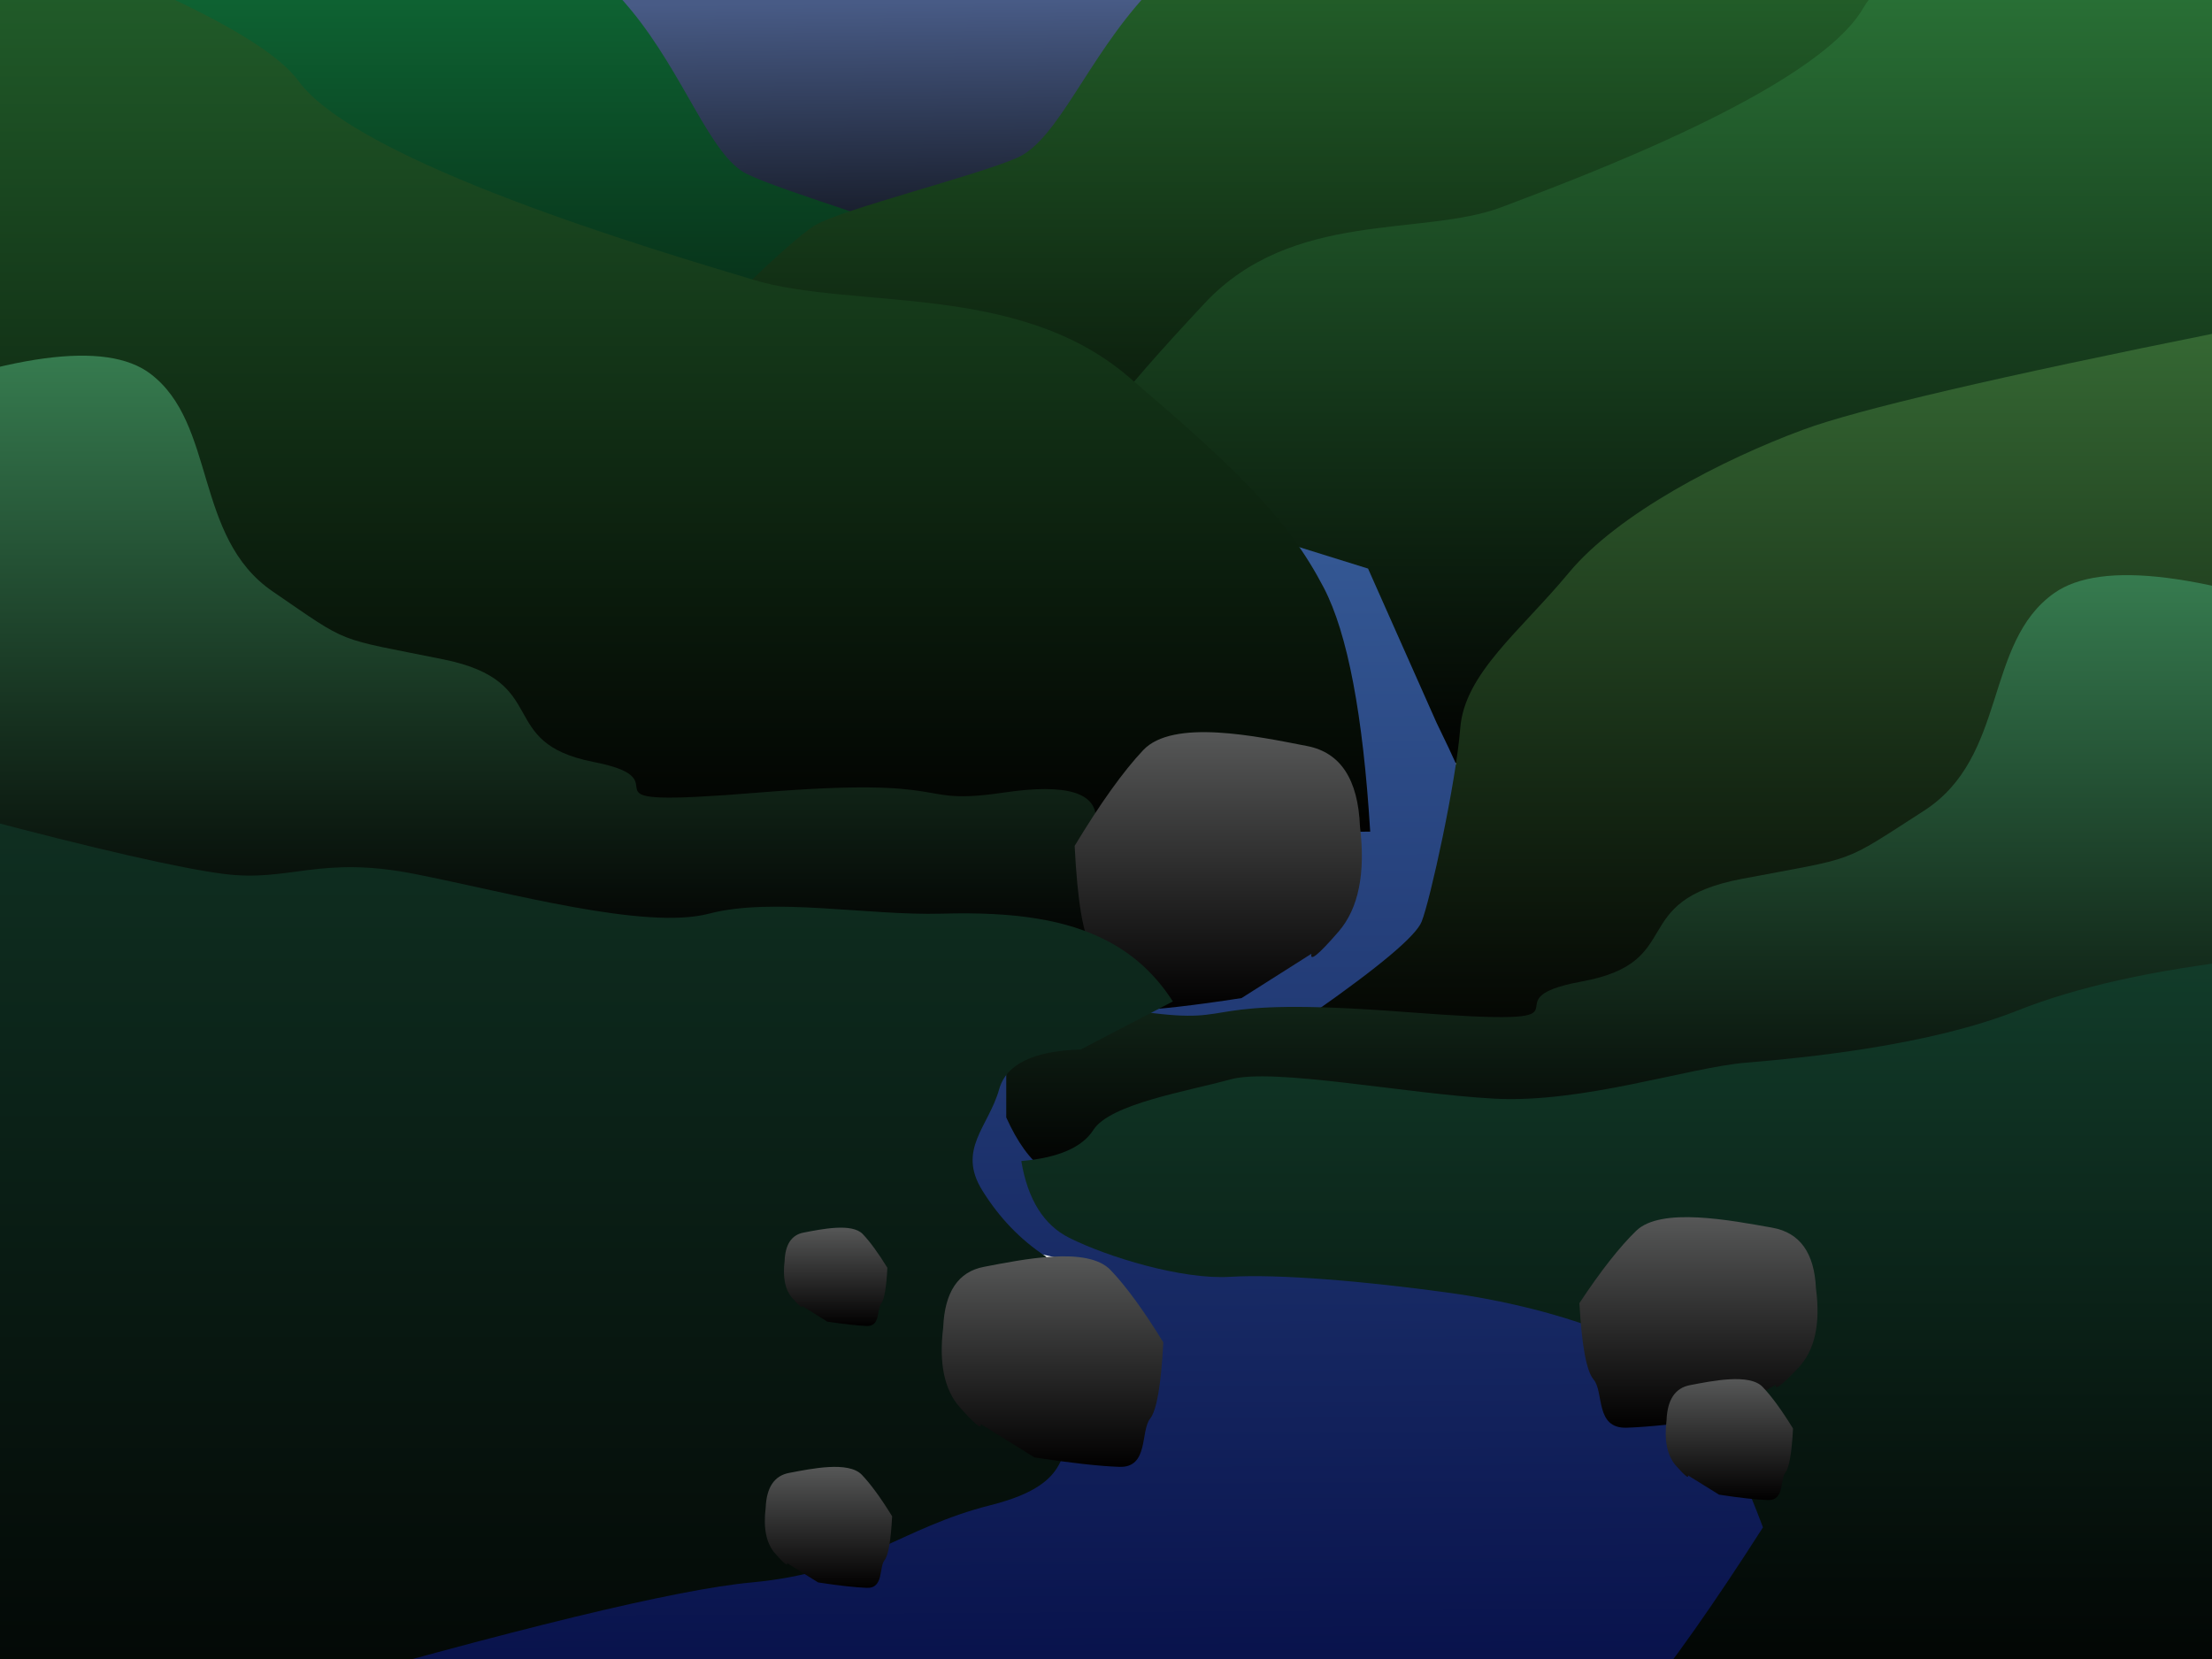
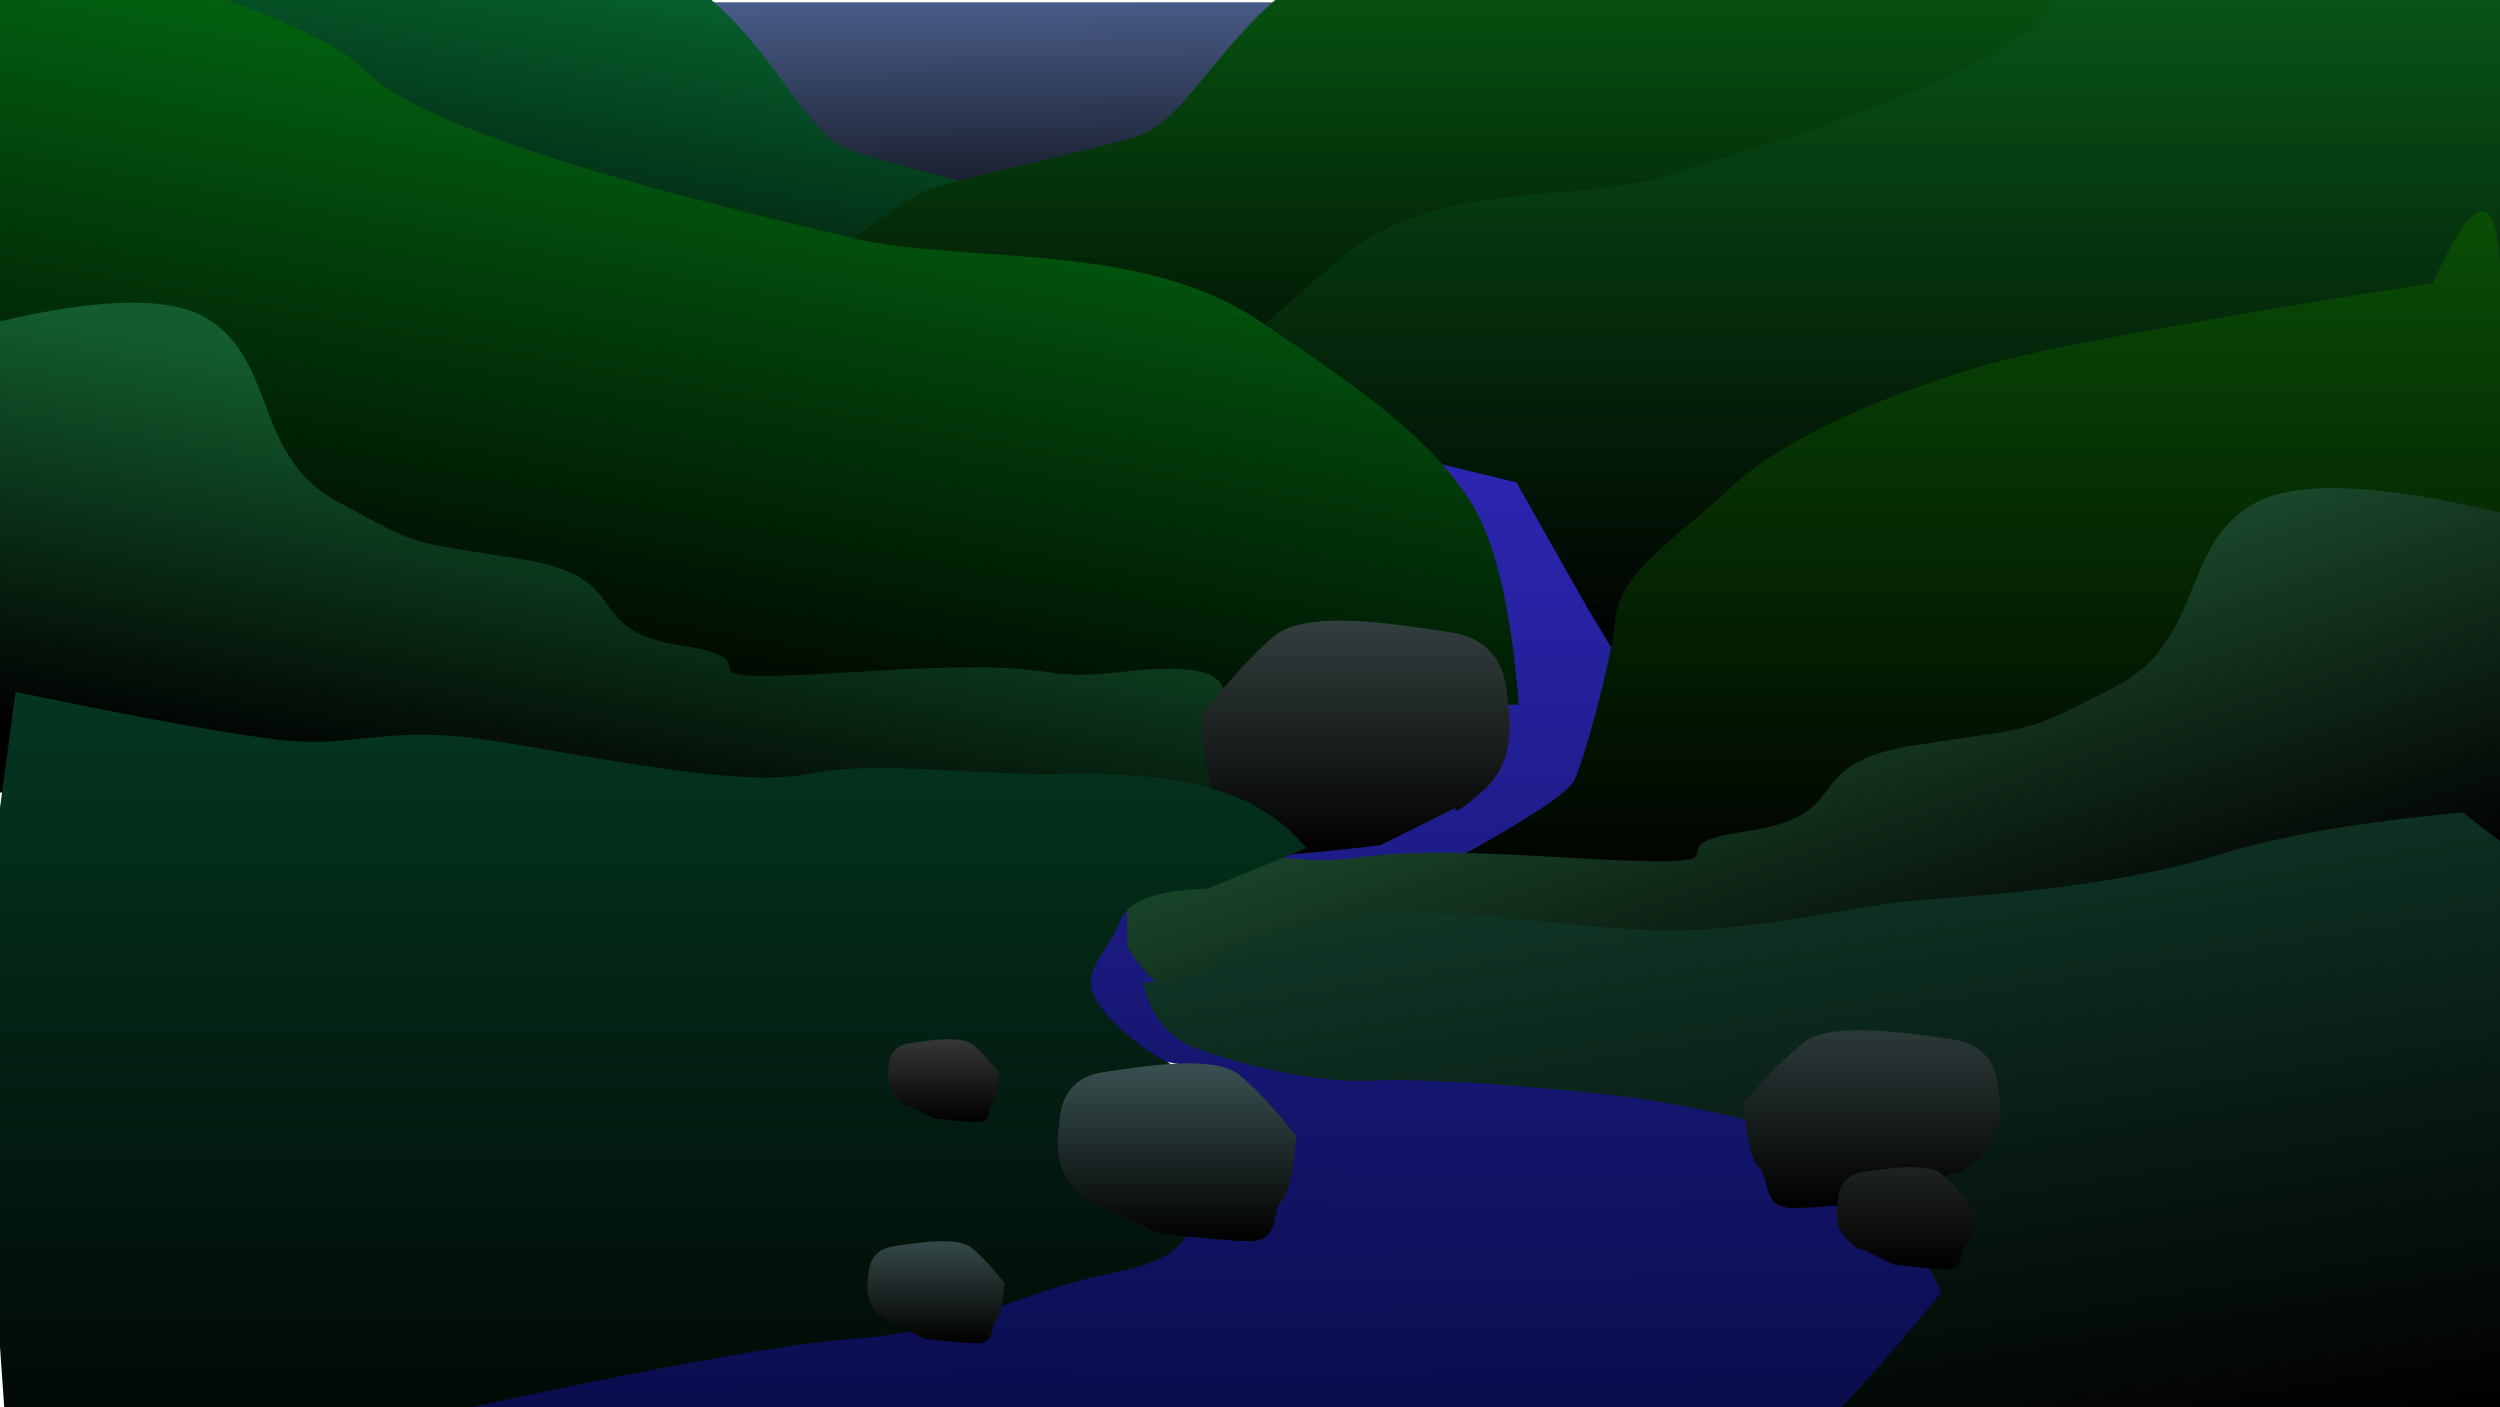
- <svg xmlns="http://www.w3.org/2000/svg" xmlns:xlink="http://www.w3.org/1999/xlink" version="1.1" preserveAspectRatio="xMidYMid meet" viewBox="0 0 1024 768" width="1024" height="768">
+ <svg xmlns="http://www.w3.org/2000/svg" xmlns:xlink="http://www.w3.org/1999/xlink" version="1.1" preserveAspectRatio="xMidYMid meet" viewBox="0 0 1920 1080" width="1920" height="1080">
  <defs>
-     <path d="M0 0L1020.91 0L1020.91 233.62L511.01 233.62L0 233.62L0 0Z" id="b3VMgNn2Ii" />
-     <linearGradient id="gradientae6VMYust" gradientUnits="userSpaceOnUse" x1="510.46" y1="0" x2="512" y2="148.51">
+     <path d="M34.12 1.77L1856.5 1.77L1856.5 329.11L946.3 329.11L34.12 329.11L34.12 1.77Z" id="g1TnwxujOG" />
+     <linearGradient id="gradientasHbyhXXI" gradientUnits="userSpaceOnUse" x1="945.31" y1="1.77" x2="948.07" y2="209.85">
      <stop style="stop-color: #485b86;stop-opacity: 1" offset="0%" />
      <stop style="stop-color: #010000;stop-opacity: 1" offset="100%" />
    </linearGradient>
-     <path d="M-52.36 -45.07L-56.32 278.69C308.04 215.74 488.24 180.46 484.28 172.85C478.34 161.43 439.72 118.89 428.83 111.62C417.94 104.36 362.5 88.79 345.66 80.49C328.83 72.19 316.95 34.83 292.2 4.74C275.7 -15.32 255.23 -30.54 230.81 -40.92L139.72 -9.79L-52.36 -45.07Z" id="a26fWe5Kjc" />
-     <linearGradient id="gradientb8NK3752Q" gradientUnits="userSpaceOnUse" x1="214.01" y1="-45.07" x2="214.01" y2="278.69">
-       <stop style="stop-color: #10723a;stop-opacity: 1" offset="0%" />
-       <stop style="stop-color: #010000;stop-opacity: 1" offset="100%" />
-     </linearGradient>
-     <path d="M917.61 -52.51L922.06 271.25C513.08 208.29 310.82 173.01 315.26 165.4C321.93 153.99 365.27 111.44 377.5 104.18C389.72 96.91 451.96 81.35 470.85 73.05C489.75 64.75 503.08 27.39 530.87 -2.71C549.39 -22.77 572.36 -37.99 599.77 -48.36L702.01 -17.23L917.61 -52.51Z" id="d5CkXexRg" />
-     <linearGradient id="gradientb1f6PmqUQ" gradientUnits="userSpaceOnUse" x1="618.63" y1="-52.51" x2="618.63" y2="271.25">
-       <stop style="stop-color: #286e30;stop-opacity: 1" offset="0%" />
-       <stop style="stop-color: #010000;stop-opacity: 1" offset="100%" />
-     </linearGradient>
-     <path d="M1068.44 357.27L468.44 351.33C471.08 297.2 476.76 259.58 485.49 238.46C498.58 206.77 516.95 184 557.61 140.44C598.27 96.87 658.53 109.74 695.17 95.88C731.8 82.02 840.71 41.43 862.5 3.8C877.02 -21.28 942.36 -57.25 1058.53 -104.12L1068.44 357.27Z" id="a5YVPEH5z" />
-     <linearGradient id="gradienta2HrCe3MSo" gradientUnits="userSpaceOnUse" x1="768.44" y1="-104.12" x2="768.44" y2="357.27">
-       <stop style="stop-color: #348f44;stop-opacity: 1" offset="0%" />
-       <stop style="stop-color: #010000;stop-opacity: 1" offset="100%" />
-     </linearGradient>
-     <path d="M508.55 263.21L572.91 244.4L633.31 263.21L664.99 334.5C680.83 366.84 689.74 389.61 691.72 402.81C694.69 422.61 688.75 415.68 669.94 431.52C651.13 447.37 648.16 450.34 612.63 468.16C577.09 485.98 586.77 474.1 554.1 481.03C521.43 487.96 507.56 483.01 488.75 493.9C469.94 504.79 477.86 505.78 483.8 536.48C489.74 567.17 487.76 555.29 508.55 569.15C529.35 583.01 547.17 584.99 586.77 587.96C626.38 590.93 666.97 592.91 699.64 598.85C732.32 604.79 784.79 624.59 805.58 643.41C826.38 662.22 826.38 694.89 817.47 721.62C811.52 739.45 790.4 766.18 754.1 801.82L15.48 791.92C103.93 770.8 177.53 754.3 236.28 742.42C324.4 724.59 421.43 694.89 448.16 690.93C474.89 686.97 517.47 652.32 525.39 643.41C533.31 634.5 521.43 611.72 515.48 598.85C509.54 585.98 486.77 581.03 472.91 579.05C459.05 577.07 443.21 558.26 440.24 536.48C437.27 514.69 469.94 490.93 491.49 478.06C513.04 465.19 546.18 468.16 568.95 460.24C591.72 452.32 619.45 428.55 625.39 411.72C629.35 400.5 623.74 352.98 608.55 269.15L508.55 263.21Z" id="f2ouRChnaB" />
-     <linearGradient id="gradientb2B02nSq71" gradientUnits="userSpaceOnUse" x1="419.3" y1="244.4" x2="423.26" y2="847.37">
-       <stop style="stop-color: #355995;stop-opacity: 1" offset="0%" />
-       <stop style="stop-color: #020841;stop-opacity: 1" offset="100%" />
-     </linearGradient>
-     <path d="M-121.14 390.93L634.31 384.99C630.98 330.86 623.83 293.24 612.84 272.12C596.35 240.44 573.23 217.66 522.03 174.1C470.84 130.53 394.96 143.41 348.84 129.54C302.71 115.68 165.58 75.09 138.16 37.47C119.87 12.38 37.6 -23.59 -108.67 -70.46L-121.14 390.93Z" id="b1576a93o9" />
-     <linearGradient id="gradientb1iqlKrbiq" gradientUnits="userSpaceOnUse" x1="256.59" y1="-70.46" x2="256.59" y2="390.93">
-       <stop style="stop-color: #266b30;stop-opacity: 1" offset="0%" />
-       <stop style="stop-color: #010000;stop-opacity: 1" offset="100%" />
-     </linearGradient>
-     <path d="M1056.79 156.47C1057.34 211.54 1058.45 321.7 1060.1 486.93L589.24 494.21L607.78 469.05C638.69 447.41 655.47 433.29 658.12 426.66C662.09 416.73 674.01 362.43 676 337.07C677.98 311.72 703.81 292.23 726.33 265.07C748.84 237.92 797.19 212.76 834.94 198.85C860.1 189.58 924.34 174.57 1027.65 153.82C1046.53 100.51 1056.24 101.39 1056.79 156.47Z" id="c3fnoQfkNh" />
-     <linearGradient id="gradientb5nEqNAyB" gradientUnits="userSpaceOnUse" x1="824.67" y1="114.48" x2="824.67" y2="494.21">
-       <stop style="stop-color: #3b7439;stop-opacity: 1" offset="0%" />
-       <stop style="stop-color: #010000;stop-opacity: 1" offset="100%" />
-     </linearGradient>
-     <path d="M618.63 365.24L626.39 410.75" id="a1BOJ73L8Q" />
-     <path d="M1160.82 536.55C781.27 530.56 583.12 527.56 566.36 527.56C541.23 527.56 527.4 536.55 504.41 544.26C489.09 549.39 476.22 540.4 465.82 517.29L465.82 487.75L484.67 481.47C483.83 468.54 498.91 464.21 529.91 468.49C576.41 474.91 550.02 460.78 650.57 468.49C751.11 476.19 683.24 463.35 732.26 454.36C781.27 445.36 752.36 417.12 806.41 406.84C860.45 396.57 851.65 400.42 890.61 375.36C929.57 350.3 918.26 297.69 950.94 274.57C972.72 259.16 1020.48 265.15 1094.21 292.55L1160.82 536.55Z" id="a1ZZIMTe11" />
-     <linearGradient id="gradientd5OBL9fJw" gradientUnits="userSpaceOnUse" x1="813.32" y1="266.25" x2="813.32" y2="545.66">
-       <stop style="stop-color: #367b4f;stop-opacity: 1" offset="0%" />
-       <stop style="stop-color: #010000;stop-opacity: 1" offset="100%" />
-     </linearGradient>
-     <path d="M-127.5 434.95C228.83 428.95 414.87 425.96 430.6 425.96C454.2 425.96 467.18 434.95 488.76 442.65C503.14 447.79 515.22 438.8 524.99 415.68L524.99 386.15L507.29 379.87C508.08 366.93 493.92 362.6 464.82 366.88C421.16 373.3 445.94 359.18 351.54 366.88C257.15 374.59 320.87 361.75 274.85 352.75C228.83 343.76 255.97 315.52 205.23 305.24C154.5 294.97 162.76 298.82 126.18 273.76C89.6 248.7 100.22 196.08 69.55 172.97C49.09 157.56 4.26 163.55 -64.96 190.95L-127.5 434.95Z" id="aQroGQvly" />
-     <linearGradient id="gradiente1oKBiqRyh" gradientUnits="userSpaceOnUse" x1="198.75" y1="164.64" x2="198.75" y2="444.05">
-       <stop style="stop-color: #367b4f;stop-opacity: 1" offset="0%" />
-       <stop style="stop-color: #010000;stop-opacity: 1" offset="100%" />
-     </linearGradient>
-     <path d="M619.66 431.27C610.41 441.95 606.23 445.37 607.11 441.52L574.75 462.04C552.74 465.45 535.79 467.38 523.91 467.81C506.08 468.45 511.36 446.01 505.42 438.32C501.45 433.19 498.81 417.61 497.49 391.57C509.38 371.88 519.94 357.12 529.19 347.29C543.06 332.55 582.02 340.88 605.13 345.37C620.54 348.36 628.68 360.75 629.57 382.55C632.21 404.34 628.9 420.58 619.66 431.27Z" id="c3GmXRqIYU" />
-     <linearGradient id="gradienta4C3BPVbm" gradientUnits="userSpaceOnUse" x1="563.97" y1="338.93" x2="563.97" y2="467.82">
-       <stop style="stop-color: #565757;stop-opacity: 1" offset="0%" />
-       <stop style="stop-color: #010000;stop-opacity: 1" offset="100%" />
-     </linearGradient>
-     <path d="M-29.77 542.05L-12.39 860.04L124.3 786.75C238.69 753.86 313.2 735.79 347.84 732.57C399.81 727.73 416.47 707.41 458.63 696.77C500.79 686.13 488.04 668.71 500.29 656.14C508.45 647.75 510.25 631.62 505.69 607.76L484.12 581.64C472.35 573.9 462.55 563.7 454.71 551.05C442.94 532.07 457.65 521.65 462.55 504.23C465.82 492.62 478.4 486.5 500.29 485.85L542.94 463.6C535.1 451.34 524.97 441.99 512.55 435.54C493.92 425.86 470.39 421.99 436.08 422.96C401.77 423.93 357.65 415.22 328.24 422.96C298.83 430.7 236.08 413.29 191.96 404.58C147.84 395.87 134.12 408.45 103.73 404.58C83.47 402 44.76 393.14 -12.39 378.01L-29.77 542.05Z" id="a1VVl59BMC" />
-     <linearGradient id="gradientbyt3kgJh0" gradientUnits="userSpaceOnUse" x1="256.59" y1="378.01" x2="256.59" y2="860.04">
-       <stop style="stop-color: #0f2f21;stop-opacity: 1" offset="0%" />
-       <stop style="stop-color: #010000;stop-opacity: 1" offset="100%" />
-     </linearGradient>
-     <path d="M444.27 651.42C451.41 659.5 454.63 662.08 453.95 659.18L478.92 674.69C495.9 677.28 508.98 678.73 518.15 679.05C531.91 679.54 527.83 662.57 532.42 656.75C535.47 652.87 537.51 641.09 538.53 621.4C529.36 606.51 521.21 595.34 514.08 587.91C503.38 576.76 473.32 583.06 455.48 586.46C443.59 588.72 437.31 598.09 436.63 614.57C434.59 631.06 437.14 643.34 444.27 651.42Z" id="a1hwQSKTut" />
-     <linearGradient id="gradienta455Clm1P" gradientUnits="userSpaceOnUse" x1="487.24" y1="581.59" x2="487.24" y2="679.06">
-       <stop style="stop-color: #565757;stop-opacity: 1" offset="0%" />
-       <stop style="stop-color: #010000;stop-opacity: 1" offset="100%" />
-     </linearGradient>
-     <path d="M358.84 719.18C362.94 723.83 364.79 725.31 364.4 723.64L378.74 732.55C388.5 734.04 396.01 734.87 401.28 735.06C409.19 735.34 406.84 725.59 409.48 722.25C411.24 720.02 412.41 713.25 412.99 701.94C407.72 693.38 403.04 686.97 398.94 682.7C392.79 676.29 375.52 679.91 365.28 681.86C358.45 683.16 354.84 688.54 354.45 698.02C353.28 707.49 354.74 714.54 358.84 719.18Z" id="eMEi7F5u9" />
-     <linearGradient id="gradientbvIaEAnAz" gradientUnits="userSpaceOnUse" x1="383.52" y1="679.06" x2="383.52" y2="735.07">
-       <stop style="stop-color: #565757;stop-opacity: 1" offset="0%" />
-       <stop style="stop-color: #010000;stop-opacity: 1" offset="100%" />
-     </linearGradient>
-     <path d="M366.79 600.93C370.12 604.7 371.62 605.91 371.31 604.55L382.96 611.8C390.89 613 397 613.68 401.28 613.83C407.7 614.06 405.8 606.14 407.94 603.42C409.37 601.61 410.32 596.11 410.8 586.91C406.51 579.96 402.71 574.75 399.38 571.28C394.38 566.07 380.35 569.01 372.02 570.6C366.47 571.66 363.53 576.03 363.22 583.73C362.27 591.42 363.45 597.16 366.79 600.93Z" id="a18rjg9h3F" />
-     <linearGradient id="gradientc2CnLTSka" gradientUnits="userSpaceOnUse" x1="386.85" y1="568.33" x2="386.85" y2="613.84">
-       <stop style="stop-color: #565757;stop-opacity: 1" offset="0%" />
-       <stop style="stop-color: #010000;stop-opacity: 1" offset="100%" />
-     </linearGradient>
-     <path d="" id="c3crRIksNl" />
-     <path d="M1251.68 654.15L1155.01 845.26C843.9 841.56 698.35 835.26 718.35 826.37C738.35 817.48 770.94 777.71 816.13 707.06C802.05 669.57 788.35 645.26 775.01 634.15C755.01 617.48 711.68 604.15 671.68 598.59C631.68 593.04 591.68 589.71 569.46 591.08C547.24 592.46 512.79 581.93 495.01 573.04C483.16 567.11 475.76 555.26 472.79 537.48C489.83 536 500.94 531.21 506.13 523.11C513.9 510.96 549.46 505.26 569.46 499.71C589.46 494.15 650.57 506.37 691.68 508.59C732.79 510.82 781.68 494.15 808.35 491.93C835.01 489.71 892.79 484.15 933.9 467.82C961.31 456.93 996.87 449.01 1040.57 444.05L1251.68 654.15Z" id="eDtLxgJrD" />
-     <linearGradient id="gradienta81xa5nu7" gradientUnits="userSpaceOnUse" x1="862.24" y1="444.05" x2="862.24" y2="805.26">
-       <stop style="stop-color: #123c2a;stop-opacity: 1" offset="0%" />
-       <stop style="stop-color: #010000;stop-opacity: 1" offset="100%" />
-     </linearGradient>
-     <path d="M832.44 633.29C824.78 641.37 821.31 643.96 822.04 641.05L795.21 656.56C776.96 659.15 762.91 660.6 753.05 660.92C738.27 661.41 742.65 644.44 737.72 638.62C734.43 634.75 732.24 622.96 731.15 603.27C741 588.38 749.76 577.22 757.43 569.78C768.93 558.63 801.23 564.93 820.4 568.33C833.18 570.59 839.93 579.96 840.66 596.45C842.85 612.93 840.11 625.21 832.44 633.29Z" id="cmOAFO0jW" />
-     <linearGradient id="gradientd2XaupkCcD" gradientUnits="userSpaceOnUse" x1="786.27" y1="563.46" x2="786.27" y2="660.94">
-       <stop style="stop-color: #565757;stop-opacity: 1" offset="0%" />
-       <stop style="stop-color: #010000;stop-opacity: 1" offset="100%" />
-     </linearGradient>
-     <path d="M775.89 678.55C779.99 683.19 781.84 684.68 781.45 683.01L795.8 691.92C805.55 693.41 813.07 694.24 818.34 694.43C826.24 694.71 823.9 684.96 826.53 681.62C828.29 679.39 829.46 672.62 830.04 661.3C824.78 652.75 820.09 646.34 815.99 642.06C809.85 635.66 792.58 639.28 782.33 641.23C775.5 642.53 771.89 647.91 771.5 657.38C770.33 666.85 771.79 673.91 775.89 678.55Z" id="cSFFAHvFv" />
-     <linearGradient id="gradientgfqBeZ2Ud" gradientUnits="userSpaceOnUse" x1="800.58" y1="638.43" x2="800.58" y2="694.43">
-       <stop style="stop-color: #565757;stop-opacity: 1" offset="0%" />
+     <path d="M-59.34 -61.38L-66.41 392.26C583.99 304.06 905.65 254.62 898.58 243.96C887.98 227.96 819.05 168.35 799.61 158.17C780.17 147.99 681.2 126.18 651.15 114.55C621.1 102.92 599.9 50.58 555.71 8.41C526.25 -19.7 489.73 -41.02 446.13 -55.56L283.53 -11.95L-59.34 -61.38Z" id="b4qRuH1MT" />
+     <linearGradient id="gradientdhLf62EHB" gradientUnits="userSpaceOnUse" x1="460.15" y1="-27.01" x2="404.15" y2="312.06">
+       <stop style="stop-color: #06632e;stop-opacity: 1" offset="0%" />
+       <stop style="stop-color: #010000;stop-opacity: 1" offset="100%" />
+     </linearGradient>
+     <path d="M1672.11 -71.81L1680.05 381.83C950.01 293.62 588.95 244.19 596.89 233.52C608.79 217.53 686.16 157.92 707.98 147.74C729.8 137.56 840.9 115.75 874.62 104.12C908.34 92.49 932.15 40.14 981.75 -2.02C1014.81 -30.13 1055.81 -51.46 1104.74 -66L1287.25 -22.38L1672.11 -71.81Z" id="a2vhFfDnhe" />
+     <linearGradient id="gradientb2zfEfKo1" gradientUnits="userSpaceOnUse" x1="1138.4" y1="-71.81" x2="1138.4" y2="381.83">
+       <stop style="stop-color: #075f13;stop-opacity: 1" offset="0%" />
+       <stop style="stop-color: #010000;stop-opacity: 1" offset="100%" />
+     </linearGradient>
+     <path d="M1941.34 502.36L870.31 494.04C875.02 418.2 885.17 365.48 900.75 335.88C924.12 291.49 956.91 259.58 1029.48 198.54C1102.06 137.5 1209.64 155.54 1275.04 136.11C1340.43 116.69 1534.84 59.81 1573.72 7.1C1599.65 -28.05 1716.29 -78.45 1923.67 -144.12L1941.34 502.36Z" id="f5KL0uSV0G" />
+     <linearGradient id="gradientc8cJW45tCS" gradientUnits="userSpaceOnUse" x1="1405.82" y1="-144.12" x2="1405.82" y2="502.36">
+       <stop style="stop-color: #0a6b1e;stop-opacity: 1" offset="0%" />
+       <stop style="stop-color: #010000;stop-opacity: 1" offset="100%" />
+     </linearGradient>
+     <path d="M941.92 370.57L1056.8 344.21L1164.61 370.57L1221.17 470.45C1249.44 515.77 1265.35 547.68 1268.88 566.17C1274.19 593.92 1263.58 584.21 1230 606.41C1196.42 628.6 1191.12 632.76 1127.69 657.74C1064.27 682.71 1081.54 666.06 1023.22 675.77C964.9 685.48 940.15 678.55 906.57 693.81C872.99 709.07 887.13 710.45 897.73 753.46C908.34 796.46 904.8 779.82 941.92 799.24C979.03 818.66 1010.85 821.44 1081.54 825.6C1152.24 829.76 1224.7 832.53 1283.02 840.86C1341.35 849.18 1435.02 876.93 1472.13 903.29C1509.25 929.64 1509.25 975.43 1493.34 1012.88C1482.74 1037.85 1445.03 1075.31 1380.23 1125.25L61.76 1111.38C219.65 1081.78 351.02 1058.66 455.89 1042.02C613.19 1017.04 786.39 975.43 834.11 969.88C881.83 964.33 957.83 915.77 971.96 903.29C986.1 890.8 964.9 858.89 954.29 840.86C943.69 822.82 903.04 815.89 878.29 813.11C853.55 810.34 825.27 783.98 819.97 753.46C814.67 722.94 872.99 689.64 911.46 671.61C949.93 653.57 1009.08 657.74 1049.73 646.64C1090.38 635.54 1139.87 602.24 1150.47 578.66C1157.54 562.94 1147.52 496.35 1120.42 378.89L941.92 370.57Z" id="cIKWJceKy" />
+     <linearGradient id="gradientaWDkDYtYj" gradientUnits="userSpaceOnUse" x1="782.6" y1="344.21" x2="789.67" y2="1189.07">
+       <stop style="stop-color: #2d26b4;stop-opacity: 1" offset="0%" />
+       <stop style="stop-color: #040a3e;stop-opacity: 1" offset="100%" />
+     </linearGradient>
+     <path d="M-182.11 549.53L1166.4 541.2C1160.46 465.36 1147.69 412.65 1128.07 383.05C1098.64 338.66 1057.36 306.75 965.98 245.71C874.6 184.67 739.15 202.7 656.81 183.28C574.48 163.86 329.7 106.98 280.74 54.26C248.1 19.12 101.24 -31.29 -159.86 -96.95L-182.11 549.53Z" id="a1BmHgxOaM" />
+     <linearGradient id="gradienta4pUZqtWLs" gradientUnits="userSpaceOnUse" x1="536.14" y1="54.59" x2="444.14" y2="549.53">
+       <stop style="stop-color: #026310;stop-opacity: 1" offset="0%" />
+       <stop style="stop-color: #010000;stop-opacity: 1" offset="100%" />
+     </linearGradient>
+     <path d="M1920.55 221C1921.54 298.18 1923.51 452.52 1926.46 684.04L1085.95 694.24L1119.05 658.98C1174.22 628.67 1204.17 608.87 1208.89 599.6C1215.99 585.68 1237.27 509.59 1240.81 474.06C1244.36 438.53 1290.46 411.23 1330.66 373.18C1370.85 335.14 1457.15 299.88 1524.53 280.39C1569.45 267.4 1684.12 246.37 1868.54 217.29C1902.23 142.59 1919.57 143.83 1920.55 221Z" id="a1hZFyZisL" />
+     <linearGradient id="gradientoz79zR7N0" gradientUnits="userSpaceOnUse" x1="1506.21" y1="162.18" x2="1506.21" y2="694.24">
+       <stop style="stop-color: #094e05;stop-opacity: 1" offset="0%" />
+       <stop style="stop-color: #010000;stop-opacity: 1" offset="100%" />
+     </linearGradient>
+     <path d="M1138.4 513.53L1152.26 577.3" id="c47C5ySRtP" />
+     <path d="M2106.25 753.56C1428.73 745.17 1075.02 740.97 1045.11 740.97C1000.24 740.97 975.56 753.56 934.53 764.36C907.17 771.56 884.21 758.96 865.63 726.57L865.63 685.19L899.28 676.39C897.79 658.26 924.71 652.2 980.05 658.2C1063.05 667.19 1015.94 647.4 1195.42 658.2C1374.89 668.99 1253.75 651 1341.24 638.4C1428.73 625.8 1377.13 586.22 1473.6 571.82C1570.07 557.43 1554.36 562.83 1623.91 527.72C1693.46 492.6 1673.27 418.87 1731.59 386.49C1770.48 364.89 1855.73 373.29 1987.35 411.68L2106.25 753.56Z" id="b6T5Q3Ro8O" />
+     <linearGradient id="gradientbNvfcUHCz" gradientUnits="userSpaceOnUse" x1="1477.94" y1="413.02" x2="1597.94" y2="766.32">
+       <stop style="stop-color: #1e5332;stop-opacity: 1" offset="0%" />
+       <stop style="stop-color: #010000;stop-opacity: 1" offset="100%" />
+     </linearGradient>
+     <path d="M-193.47 611.2C442.6 602.8 774.68 598.61 802.76 598.61C844.89 598.61 868.06 611.2 906.58 622C932.26 629.2 953.82 616.6 971.26 584.21L971.26 542.82L939.67 534.03C941.07 515.9 915.8 509.84 863.84 515.83C785.91 524.83 830.14 505.04 661.65 515.83C493.15 526.63 606.89 508.64 524.74 496.04C442.6 483.43 491.04 443.86 400.48 429.46C309.91 415.07 324.65 420.46 259.36 385.35C194.07 350.24 213.02 276.51 158.26 244.12C121.76 222.53 41.72 230.93 -81.84 269.31L-193.47 611.2Z" id="d6t3UCUA6" />
+     <linearGradient id="gradientg3twKshdN" gradientUnits="userSpaceOnUse" x1="444.89" y1="316.48" x2="388.89" y2="623.96">
+       <stop style="stop-color: #125c2d;stop-opacity: 1" offset="0%" />
+       <stop style="stop-color: #010000;stop-opacity: 1" offset="100%" />
+     </linearGradient>
+     <path d="M1140.25 606.04C1123.75 621.01 1116.28 625.8 1117.85 620.42L1060.09 649.16C1020.8 653.95 990.54 656.64 969.32 657.24C937.5 658.14 946.93 626.7 936.32 615.92C929.24 608.74 924.53 586.91 922.17 550.43C943.39 522.84 962.25 502.15 978.75 488.38C1003.51 467.72 1073.06 479.4 1114.31 485.69C1141.82 489.88 1156.36 507.24 1157.93 537.78C1162.65 568.32 1156.75 591.07 1140.25 606.04Z" id="b6einJsq3" />
+     <linearGradient id="gradientc48uITt7By" gradientUnits="userSpaceOnUse" x1="1040.84" y1="476.67" x2="1040.84" y2="657.26">
+       <stop style="stop-color: #333e3e;stop-opacity: 1" offset="0%" />
+       <stop style="stop-color: #010000;stop-opacity: 1" offset="100%" />
+     </linearGradient>
+     <path d="M-19.02 761.26L12.01 1206.83L256 1104.14C460.19 1058.04 593.21 1032.74 655.04 1028.22C747.8 1021.44 777.55 992.97 852.8 978.06C928.05 963.15 905.3 938.75 927.16 921.12C941.74 909.37 944.95 886.78 936.8 853.34L898.3 816.74C877.3 805.89 859.8 791.6 845.8 773.88C824.8 747.29 851.05 732.69 859.8 708.28C865.63 692.02 888.09 683.43 927.16 682.53L1003.3 651.35C989.3 634.17 971.22 621.07 949.05 612.03C915.8 598.47 873.8 593.05 812.55 594.41C751.3 595.76 672.54 583.56 620.05 594.41C567.55 605.25 455.54 580.85 376.78 568.65C298.03 556.45 273.53 574.07 219.28 568.65C183.11 565.03 114.02 552.63 12.01 531.43L-19.02 761.26Z" id="hbiUpczj6" />
+     <linearGradient id="gradientamvAQcISJ" gradientUnits="userSpaceOnUse" x1="492.14" y1="531.43" x2="492.14" y2="1206.83">
+       <stop style="stop-color: #043620;stop-opacity: 1" offset="0%" />
+       <stop style="stop-color: #010000;stop-opacity: 1" offset="100%" />
+     </linearGradient>
+     <path d="M827.18 914.51C839.91 925.84 845.67 929.46 844.46 925.38L889.02 947.12C919.34 950.74 942.68 952.78 959.05 953.23C983.61 953.91 976.33 930.14 984.52 921.99C989.97 916.55 993.61 900.04 995.43 872.45C979.06 851.58 964.51 835.94 951.78 825.53C932.68 809.9 879.02 818.73 847.18 823.49C825.96 826.66 814.75 839.79 813.53 862.89C809.9 885.98 814.44 903.19 827.18 914.51Z" id="a58R2nVn7g" />
+     <linearGradient id="gradientd7aepIt5S" gradientUnits="userSpaceOnUse" x1="903.88" y1="816.67" x2="903.88" y2="953.25">
+       <stop style="stop-color: #3a5151;stop-opacity: 1" offset="0%" />
+       <stop style="stop-color: #010000;stop-opacity: 1" offset="100%" />
+     </linearGradient>
+     <path d="M688.85 843.77C694.8 849.06 697.49 850.75 696.92 848.85L717.73 859C731.89 860.69 742.78 861.64 750.43 861.85C761.89 862.17 758.5 851.07 762.32 847.26C764.87 844.72 766.56 837.02 767.41 824.13C759.77 814.39 752.98 807.09 747.03 802.22C738.11 794.93 713.06 799.05 698.2 801.27C688.29 802.75 683.05 808.88 682.48 819.67C680.79 830.45 682.91 838.49 688.85 843.77Z" id="doMx8fmaG" />
+     <linearGradient id="gradientd7oWVhD6OH" gradientUnits="userSpaceOnUse" x1="724.67" y1="798.09" x2="724.67" y2="861.86">
+       <stop style="stop-color: #353636;stop-opacity: 1" offset="0%" />
+       <stop style="stop-color: #010000;stop-opacity: 1" offset="100%" />
+     </linearGradient>
+     <path d="M674.67 1009.46C681.98 1015.97 685.29 1018.05 684.6 1015.71L710.2 1028.2C727.62 1030.28 741.03 1031.45 750.43 1031.71C764.54 1032.1 760.36 1018.44 765.06 1013.76C768.2 1010.63 770.29 1001.15 771.34 985.3C761.93 973.31 753.57 964.32 746.25 958.34C735.28 949.36 704.45 954.44 686.16 957.17C673.97 958.99 667.53 966.53 666.83 979.8C664.74 993.07 667.35 1002.96 674.67 1009.46Z" id="a2fXf5p9E" />
+     <linearGradient id="gradientczKnJDk70" gradientUnits="userSpaceOnUse" x1="718.73" y1="953.25" x2="718.73" y2="1031.72">
+       <stop style="stop-color: #354848;stop-opacity: 1" offset="0%" />
+       <stop style="stop-color: #010000;stop-opacity: 1" offset="100%" />
+     </linearGradient>
+     <path d="" id="btb5NYDtl" />
+     <path d="M2268.44 918.34L2095.89 1186.12C1540.54 1180.93 1280.71 1172.11 1316.41 1159.65C1352.11 1147.2 1410.29 1091.47 1490.95 992.48C1465.83 939.94 1441.37 905.89 1417.57 890.32C1381.87 866.96 1304.51 848.28 1233.11 840.5C1161.71 832.71 1090.31 828.04 1050.64 829.97C1010.97 831.9 949.49 817.14 917.75 804.69C896.59 796.39 883.37 779.78 878.08 754.87C908.49 752.8 928.33 746.08 937.58 734.73C951.47 717.7 1014.94 709.72 1050.64 701.94C1086.34 694.15 1195.43 711.28 1268.81 714.39C1342.2 717.51 1429.47 694.15 1477.07 691.04C1524.67 687.93 1627.81 680.14 1701.19 657.26C1750.12 642 1813.58 630.91 1891.6 623.96L2268.44 918.34Z" id="dK2oPmum" />
+     <linearGradient id="gradientekF5sumbE" gradientUnits="userSpaceOnUse" x1="1573.26" y1="623.96" x2="1657.26" y2="1125.25">
+       <stop style="stop-color: #0f3525;stop-opacity: 1" offset="0%" />
+       <stop style="stop-color: #010000;stop-opacity: 1" offset="100%" />
+     </linearGradient>
+     <path d="M1520.08 889.11C1506.4 900.44 1500.21 904.06 1501.51 899.98L1453.62 921.72C1421.04 925.34 1395.95 927.38 1378.36 927.83C1351.97 928.51 1359.79 904.74 1350.99 896.59C1345.12 891.15 1341.21 874.64 1339.26 847.05C1356.85 826.18 1372.49 810.54 1386.18 800.13C1406.7 784.5 1464.37 793.33 1498.58 798.09C1521.39 801.26 1533.44 814.39 1534.74 837.49C1538.65 860.58 1533.77 877.79 1520.08 889.11Z" id="fkbIJtHap" />
+     <linearGradient id="gradienta4peUkgNNN" gradientUnits="userSpaceOnUse" x1="1437.65" y1="791.27" x2="1437.65" y2="927.85">
+       <stop style="stop-color: #2c3939;stop-opacity: 1" offset="0%" />
+       <stop style="stop-color: #010000;stop-opacity: 1" offset="100%" />
+     </linearGradient>
+     <path d="M1419.13 952.53C1426.45 959.04 1429.76 961.12 1429.06 958.78L1454.66 971.26C1472.08 973.35 1485.49 974.52 1494.9 974.78C1509 975.17 1504.82 961.51 1509.53 956.82C1512.66 953.7 1514.75 944.22 1515.8 928.36C1506.39 916.38 1498.03 907.39 1490.72 901.41C1479.74 892.43 1448.91 897.5 1430.63 900.24C1418.43 902.06 1411.99 909.6 1411.29 922.87C1409.2 936.14 1411.82 946.03 1419.13 952.53Z" id="aKW58UVjn" />
+     <linearGradient id="gradiente2Og2qt65Y" gradientUnits="userSpaceOnUse" x1="1463.2" y1="896.32" x2="1463.2" y2="974.79">
+       <stop style="stop-color: #1f2323;stop-opacity: 1" offset="0%" />
      <stop style="stop-color: #010000;stop-opacity: 1" offset="100%" />
    </linearGradient>
  </defs>
  <g>
    <g>
      <g>
-         <use xlink:href="#b3VMgNn2Ii" opacity="1" fill="url(#gradientae6VMYust)" />
-       </g>
-       <g>
-         <use xlink:href="#a26fWe5Kjc" opacity="1" fill="url(#gradientb8NK3752Q)" />
-         <g>
-           <use xlink:href="#a26fWe5Kjc" opacity="1" fill-opacity="0" stroke="#000000" stroke-width="0" stroke-opacity="1" />
-         </g>
-       </g>
-       <g>
-         <use xlink:href="#d5CkXexRg" opacity="1" fill="url(#gradientb1f6PmqUQ)" />
-         <g>
-           <use xlink:href="#d5CkXexRg" opacity="1" fill-opacity="0" stroke="#000000" stroke-width="0" stroke-opacity="1" />
-         </g>
-       </g>
-       <g>
-         <use xlink:href="#a5YVPEH5z" opacity="1" fill="url(#gradienta2HrCe3MSo)" />
-         <g>
-           <use xlink:href="#a5YVPEH5z" opacity="1" fill-opacity="0" stroke="#000000" stroke-width="0" stroke-opacity="1" />
-         </g>
-       </g>
-       <g>
-         <use xlink:href="#f2ouRChnaB" opacity="1" fill="url(#gradientb2B02nSq71)" />
-         <g>
-           <use xlink:href="#f2ouRChnaB" opacity="1" fill-opacity="0" stroke="#000000" stroke-width="0" stroke-opacity="1" />
-         </g>
-       </g>
-       <g>
-         <use xlink:href="#b1576a93o9" opacity="1" fill="url(#gradientb1iqlKrbiq)" />
-         <g>
-           <use xlink:href="#b1576a93o9" opacity="1" fill-opacity="0" stroke="#000000" stroke-width="0" stroke-opacity="1" />
-         </g>
-       </g>
-       <g>
-         <use xlink:href="#c3fnoQfkNh" opacity="1" fill="url(#gradientb5nEqNAyB)" />
-         <g>
-           <use xlink:href="#c3fnoQfkNh" opacity="1" fill-opacity="0" stroke="#000000" stroke-width="0" stroke-opacity="1" />
-         </g>
-       </g>
-       <g>
-         <g>
-           <use xlink:href="#a1BOJ73L8Q" opacity="1" fill-opacity="0" stroke="#000000" stroke-width="0" stroke-opacity="1" />
-         </g>
-       </g>
-       <g>
-         <use xlink:href="#a1ZZIMTe11" opacity="1" fill="url(#gradientd5OBL9fJw)" />
-         <g>
-           <use xlink:href="#a1ZZIMTe11" opacity="1" fill-opacity="0" stroke="#000000" stroke-width="0" stroke-opacity="1" />
-         </g>
-       </g>
-       <g>
-         <use xlink:href="#aQroGQvly" opacity="1" fill="url(#gradiente1oKBiqRyh)" />
-         <g>
-           <use xlink:href="#aQroGQvly" opacity="1" fill-opacity="0" stroke="#000000" stroke-width="0" stroke-opacity="1" />
-         </g>
-       </g>
-       <g>
-         <use xlink:href="#c3GmXRqIYU" opacity="1" fill="url(#gradienta4C3BPVbm)" />
-         <g>
-           <use xlink:href="#c3GmXRqIYU" opacity="1" fill-opacity="0" stroke="#000000" stroke-width="0" stroke-opacity="1" />
-         </g>
-       </g>
-       <g>
-         <use xlink:href="#a1VVl59BMC" opacity="1" fill="url(#gradientbyt3kgJh0)" />
-         <g>
-           <use xlink:href="#a1VVl59BMC" opacity="1" fill-opacity="0" stroke="#000000" stroke-width="0" stroke-opacity="1" />
-         </g>
-       </g>
-       <g>
-         <use xlink:href="#a1hwQSKTut" opacity="1" fill="url(#gradienta455Clm1P)" />
-         <g>
-           <use xlink:href="#a1hwQSKTut" opacity="1" fill-opacity="0" stroke="#000000" stroke-width="0" stroke-opacity="1" />
-         </g>
-       </g>
-       <g>
-         <use xlink:href="#eMEi7F5u9" opacity="1" fill="url(#gradientbvIaEAnAz)" />
-         <g>
-           <use xlink:href="#eMEi7F5u9" opacity="1" fill-opacity="0" stroke="#000000" stroke-width="0" stroke-opacity="1" />
-         </g>
-       </g>
-       <g>
-         <use xlink:href="#a18rjg9h3F" opacity="1" fill="url(#gradientc2CnLTSka)" />
-         <g>
-           <use xlink:href="#a18rjg9h3F" opacity="1" fill-opacity="0" stroke="#000000" stroke-width="0" stroke-opacity="1" />
-         </g>
-       </g>
-       <g>
-         <g>
-           <use xlink:href="#c3crRIksNl" opacity="1" fill-opacity="0" stroke="#000000" stroke-width="0" stroke-opacity="1" />
-         </g>
-       </g>
-       <g>
-         <use xlink:href="#eDtLxgJrD" opacity="1" fill="url(#gradienta81xa5nu7)" />
-         <g>
-           <use xlink:href="#eDtLxgJrD" opacity="1" fill-opacity="0" stroke="#000000" stroke-width="0" stroke-opacity="1" />
-         </g>
-       </g>
-       <g>
-         <use xlink:href="#cmOAFO0jW" opacity="1" fill="url(#gradientd2XaupkCcD)" />
-         <g>
-           <use xlink:href="#cmOAFO0jW" opacity="1" fill-opacity="0" stroke="#000000" stroke-width="0" stroke-opacity="1" />
-         </g>
-       </g>
-       <g>
-         <use xlink:href="#cSFFAHvFv" opacity="1" fill="url(#gradientgfqBeZ2Ud)" />
-         <g>
-           <use xlink:href="#cSFFAHvFv" opacity="1" fill-opacity="0" stroke="#000000" stroke-width="0" stroke-opacity="1" />
+         <use xlink:href="#g1TnwxujOG" opacity="1" fill="url(#gradientasHbyhXXI)" />
+       </g>
+       <g>
+         <use xlink:href="#b4qRuH1MT" opacity="1" fill="url(#gradientdhLf62EHB)" />
+         <g>
+           <use xlink:href="#b4qRuH1MT" opacity="1" fill-opacity="0" stroke="#000000" stroke-width="0" stroke-opacity="1" />
+         </g>
+       </g>
+       <g>
+         <use xlink:href="#a2vhFfDnhe" opacity="1" fill="url(#gradientb2zfEfKo1)" />
+         <g>
+           <use xlink:href="#a2vhFfDnhe" opacity="1" fill-opacity="0" stroke="#000000" stroke-width="0" stroke-opacity="1" />
+         </g>
+       </g>
+       <g>
+         <use xlink:href="#f5KL0uSV0G" opacity="1" fill="url(#gradientc8cJW45tCS)" />
+         <g>
+           <use xlink:href="#f5KL0uSV0G" opacity="1" fill-opacity="0" stroke="#000000" stroke-width="0" stroke-opacity="1" />
+         </g>
+       </g>
+       <g>
+         <use xlink:href="#cIKWJceKy" opacity="1" fill="url(#gradientaWDkDYtYj)" />
+         <g>
+           <use xlink:href="#cIKWJceKy" opacity="1" fill-opacity="0" stroke="#000000" stroke-width="0" stroke-opacity="1" />
+         </g>
+       </g>
+       <g>
+         <use xlink:href="#a1BmHgxOaM" opacity="1" fill="url(#gradienta4pUZqtWLs)" />
+         <g>
+           <use xlink:href="#a1BmHgxOaM" opacity="1" fill-opacity="0" stroke="#000000" stroke-width="0" stroke-opacity="1" />
+         </g>
+       </g>
+       <g>
+         <use xlink:href="#a1hZFyZisL" opacity="1" fill="url(#gradientoz79zR7N0)" />
+         <g>
+           <use xlink:href="#a1hZFyZisL" opacity="1" fill-opacity="0" stroke="#000000" stroke-width="0" stroke-opacity="1" />
+         </g>
+       </g>
+       <g>
+         <g>
+           <use xlink:href="#c47C5ySRtP" opacity="1" fill-opacity="0" stroke="#000000" stroke-width="0" stroke-opacity="1" />
+         </g>
+       </g>
+       <g>
+         <use xlink:href="#b6T5Q3Ro8O" opacity="1" fill="url(#gradientbNvfcUHCz)" />
+         <g>
+           <use xlink:href="#b6T5Q3Ro8O" opacity="1" fill-opacity="0" stroke="#000000" stroke-width="0" stroke-opacity="1" />
+         </g>
+       </g>
+       <g>
+         <use xlink:href="#d6t3UCUA6" opacity="1" fill="url(#gradientg3twKshdN)" />
+         <g>
+           <use xlink:href="#d6t3UCUA6" opacity="1" fill-opacity="0" stroke="#000000" stroke-width="0" stroke-opacity="1" />
+         </g>
+       </g>
+       <g>
+         <use xlink:href="#b6einJsq3" opacity="1" fill="url(#gradientc48uITt7By)" />
+         <g>
+           <use xlink:href="#b6einJsq3" opacity="1" fill-opacity="0" stroke="#000000" stroke-width="0" stroke-opacity="1" />
+         </g>
+       </g>
+       <g>
+         <use xlink:href="#hbiUpczj6" opacity="1" fill="url(#gradientamvAQcISJ)" />
+         <g>
+           <use xlink:href="#hbiUpczj6" opacity="1" fill-opacity="0" stroke="#000000" stroke-width="0" stroke-opacity="1" />
+         </g>
+       </g>
+       <g>
+         <use xlink:href="#a58R2nVn7g" opacity="1" fill="url(#gradientd7aepIt5S)" />
+         <g>
+           <use xlink:href="#a58R2nVn7g" opacity="1" fill-opacity="0" stroke="#000000" stroke-width="0" stroke-opacity="1" />
+         </g>
+       </g>
+       <g>
+         <use xlink:href="#doMx8fmaG" opacity="1" fill="url(#gradientd7oWVhD6OH)" />
+         <g>
+           <use xlink:href="#doMx8fmaG" opacity="1" fill-opacity="0" stroke="#000000" stroke-width="0" stroke-opacity="1" />
+         </g>
+       </g>
+       <g>
+         <use xlink:href="#a2fXf5p9E" opacity="1" fill="url(#gradientczKnJDk70)" />
+         <g>
+           <use xlink:href="#a2fXf5p9E" opacity="1" fill-opacity="0" stroke="#000000" stroke-width="0" stroke-opacity="1" />
+         </g>
+       </g>
+       <g>
+         <g>
+           <use xlink:href="#btb5NYDtl" opacity="1" fill-opacity="0" stroke="#000000" stroke-width="0" stroke-opacity="1" />
+         </g>
+       </g>
+       <g>
+         <use xlink:href="#dK2oPmum" opacity="1" fill="url(#gradientekF5sumbE)" />
+         <g>
+           <use xlink:href="#dK2oPmum" opacity="1" fill-opacity="0" stroke="#000000" stroke-width="0" stroke-opacity="1" />
+         </g>
+       </g>
+       <g>
+         <use xlink:href="#fkbIJtHap" opacity="1" fill="url(#gradienta4peUkgNNN)" />
+         <g>
+           <use xlink:href="#fkbIJtHap" opacity="1" fill-opacity="0" stroke="#000000" stroke-width="0" stroke-opacity="1" />
+         </g>
+       </g>
+       <g>
+         <use xlink:href="#aKW58UVjn" opacity="1" fill="url(#gradiente2Og2qt65Y)" />
+         <g>
+           <use xlink:href="#aKW58UVjn" opacity="1" fill-opacity="0" stroke="#000000" stroke-width="0" stroke-opacity="1" />
        </g>
      </g>
    </g>
  </g>
</svg>
